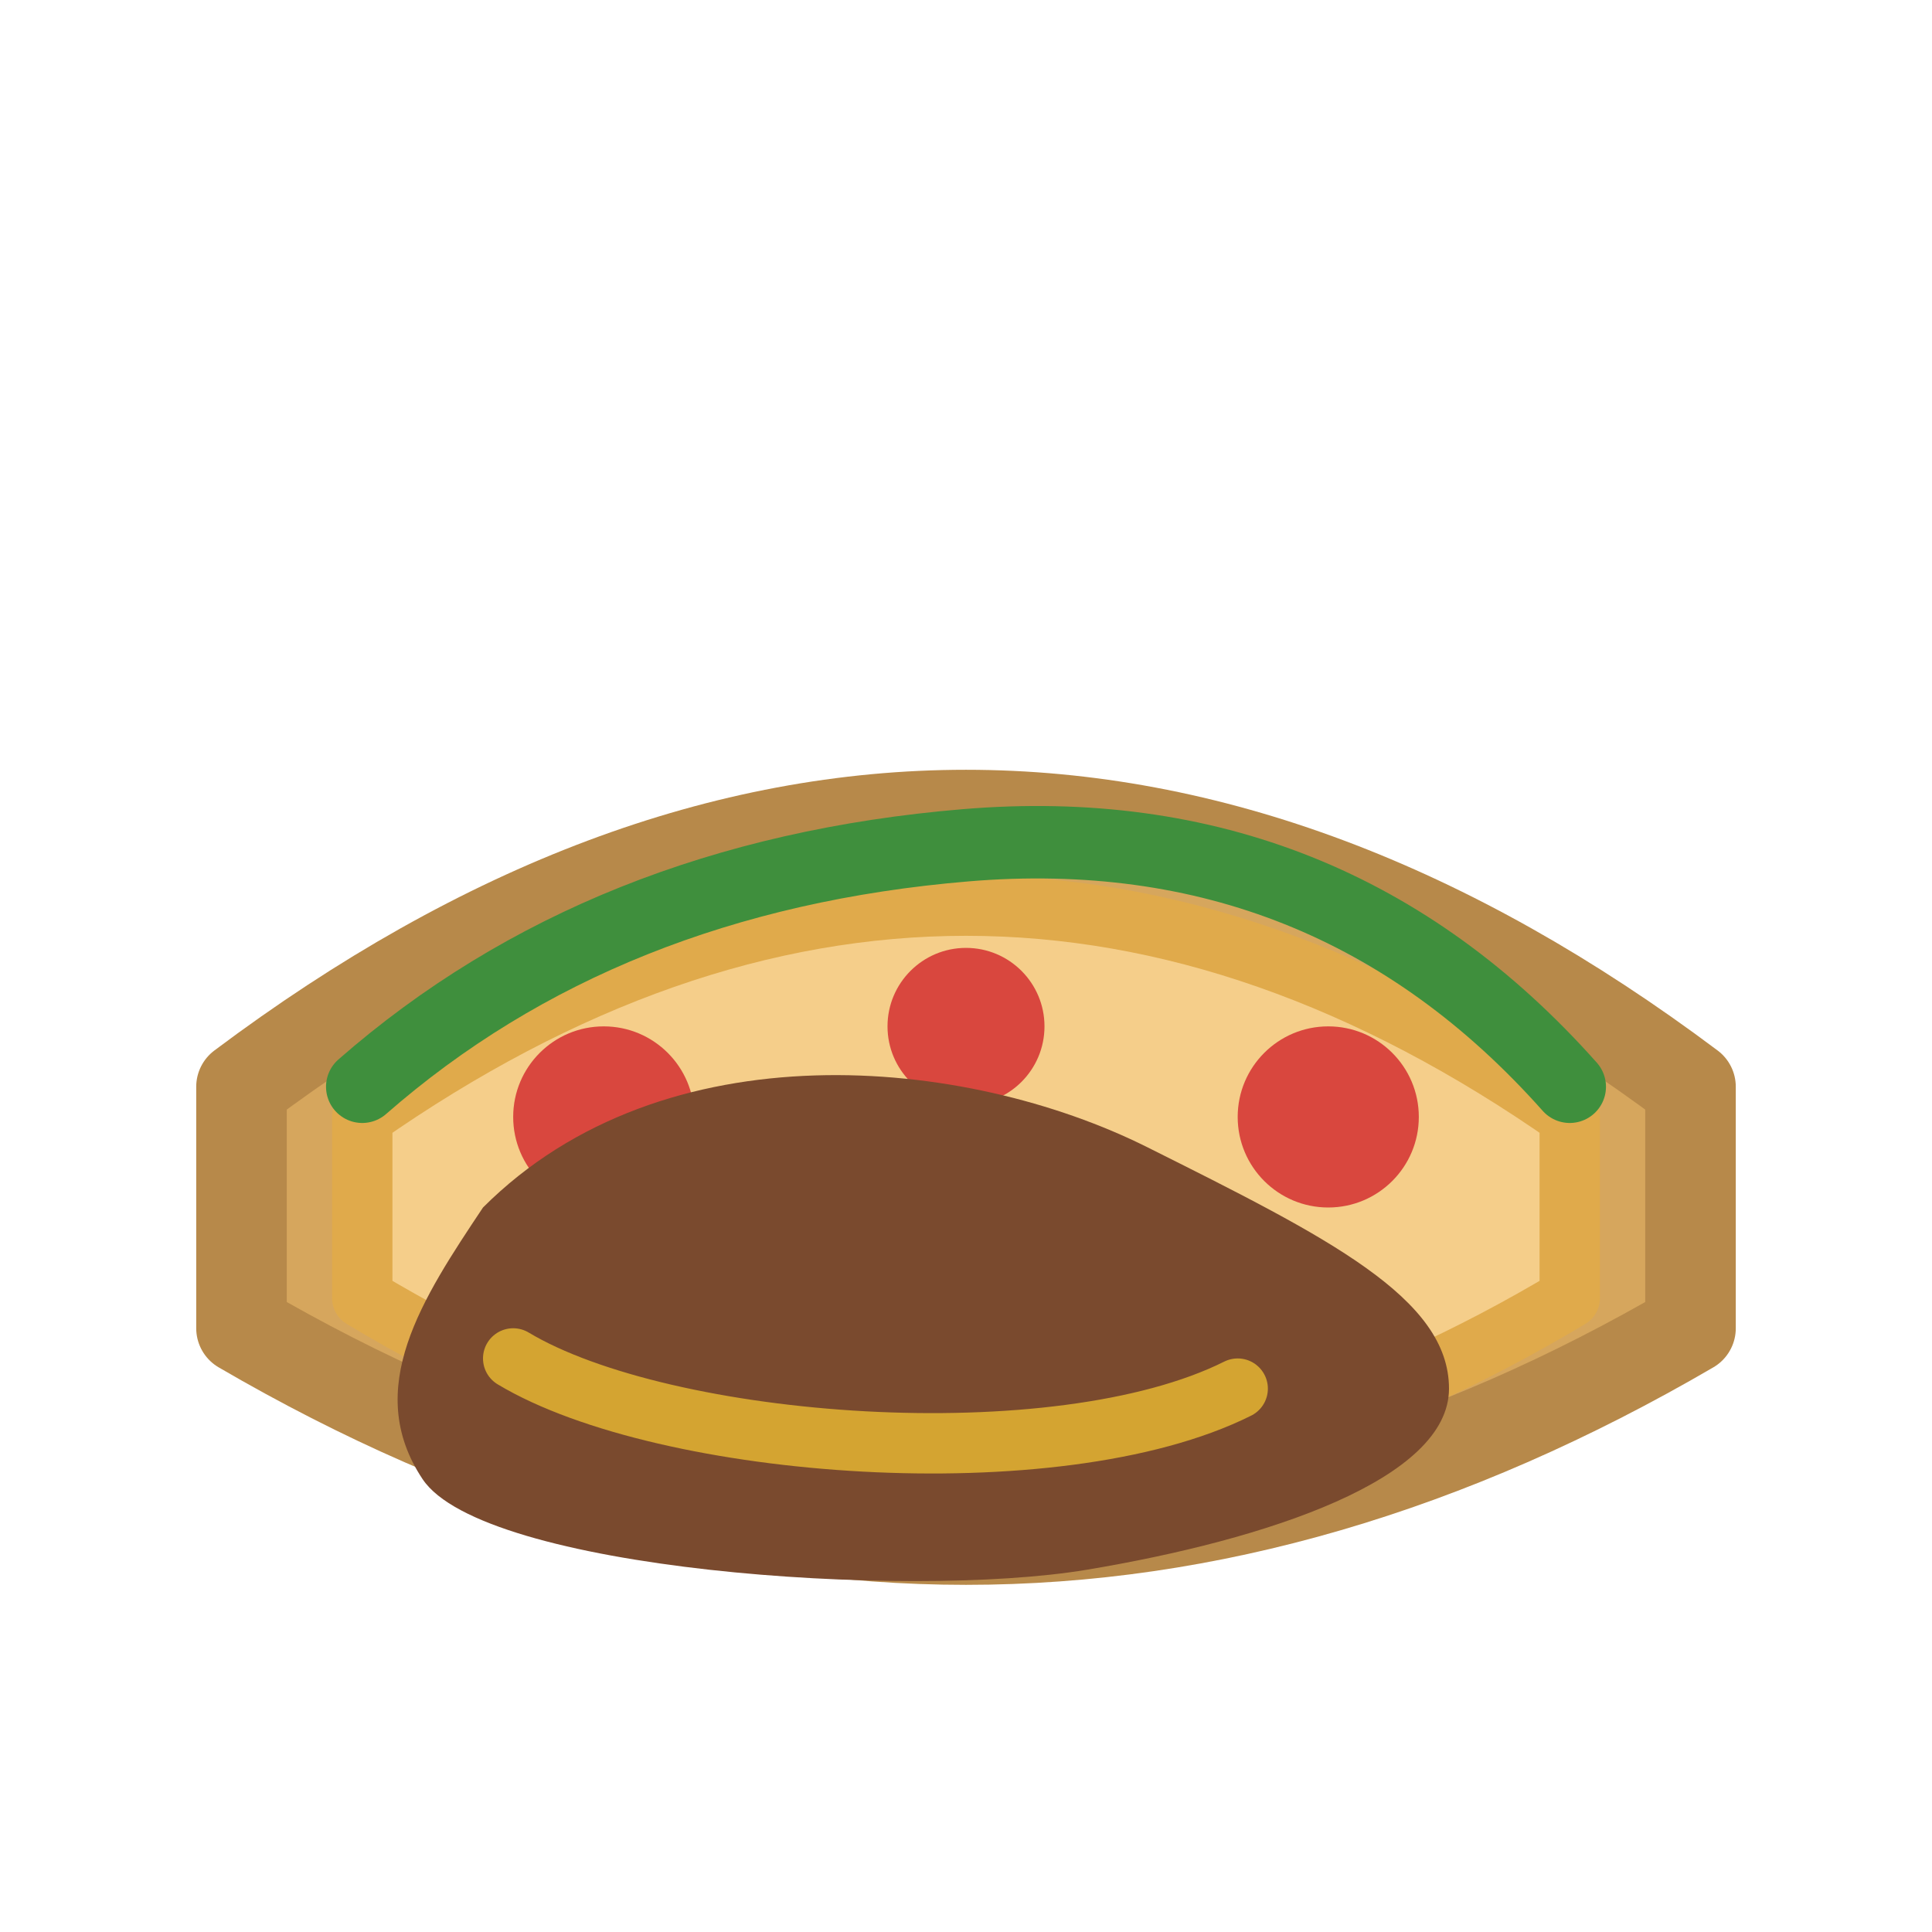
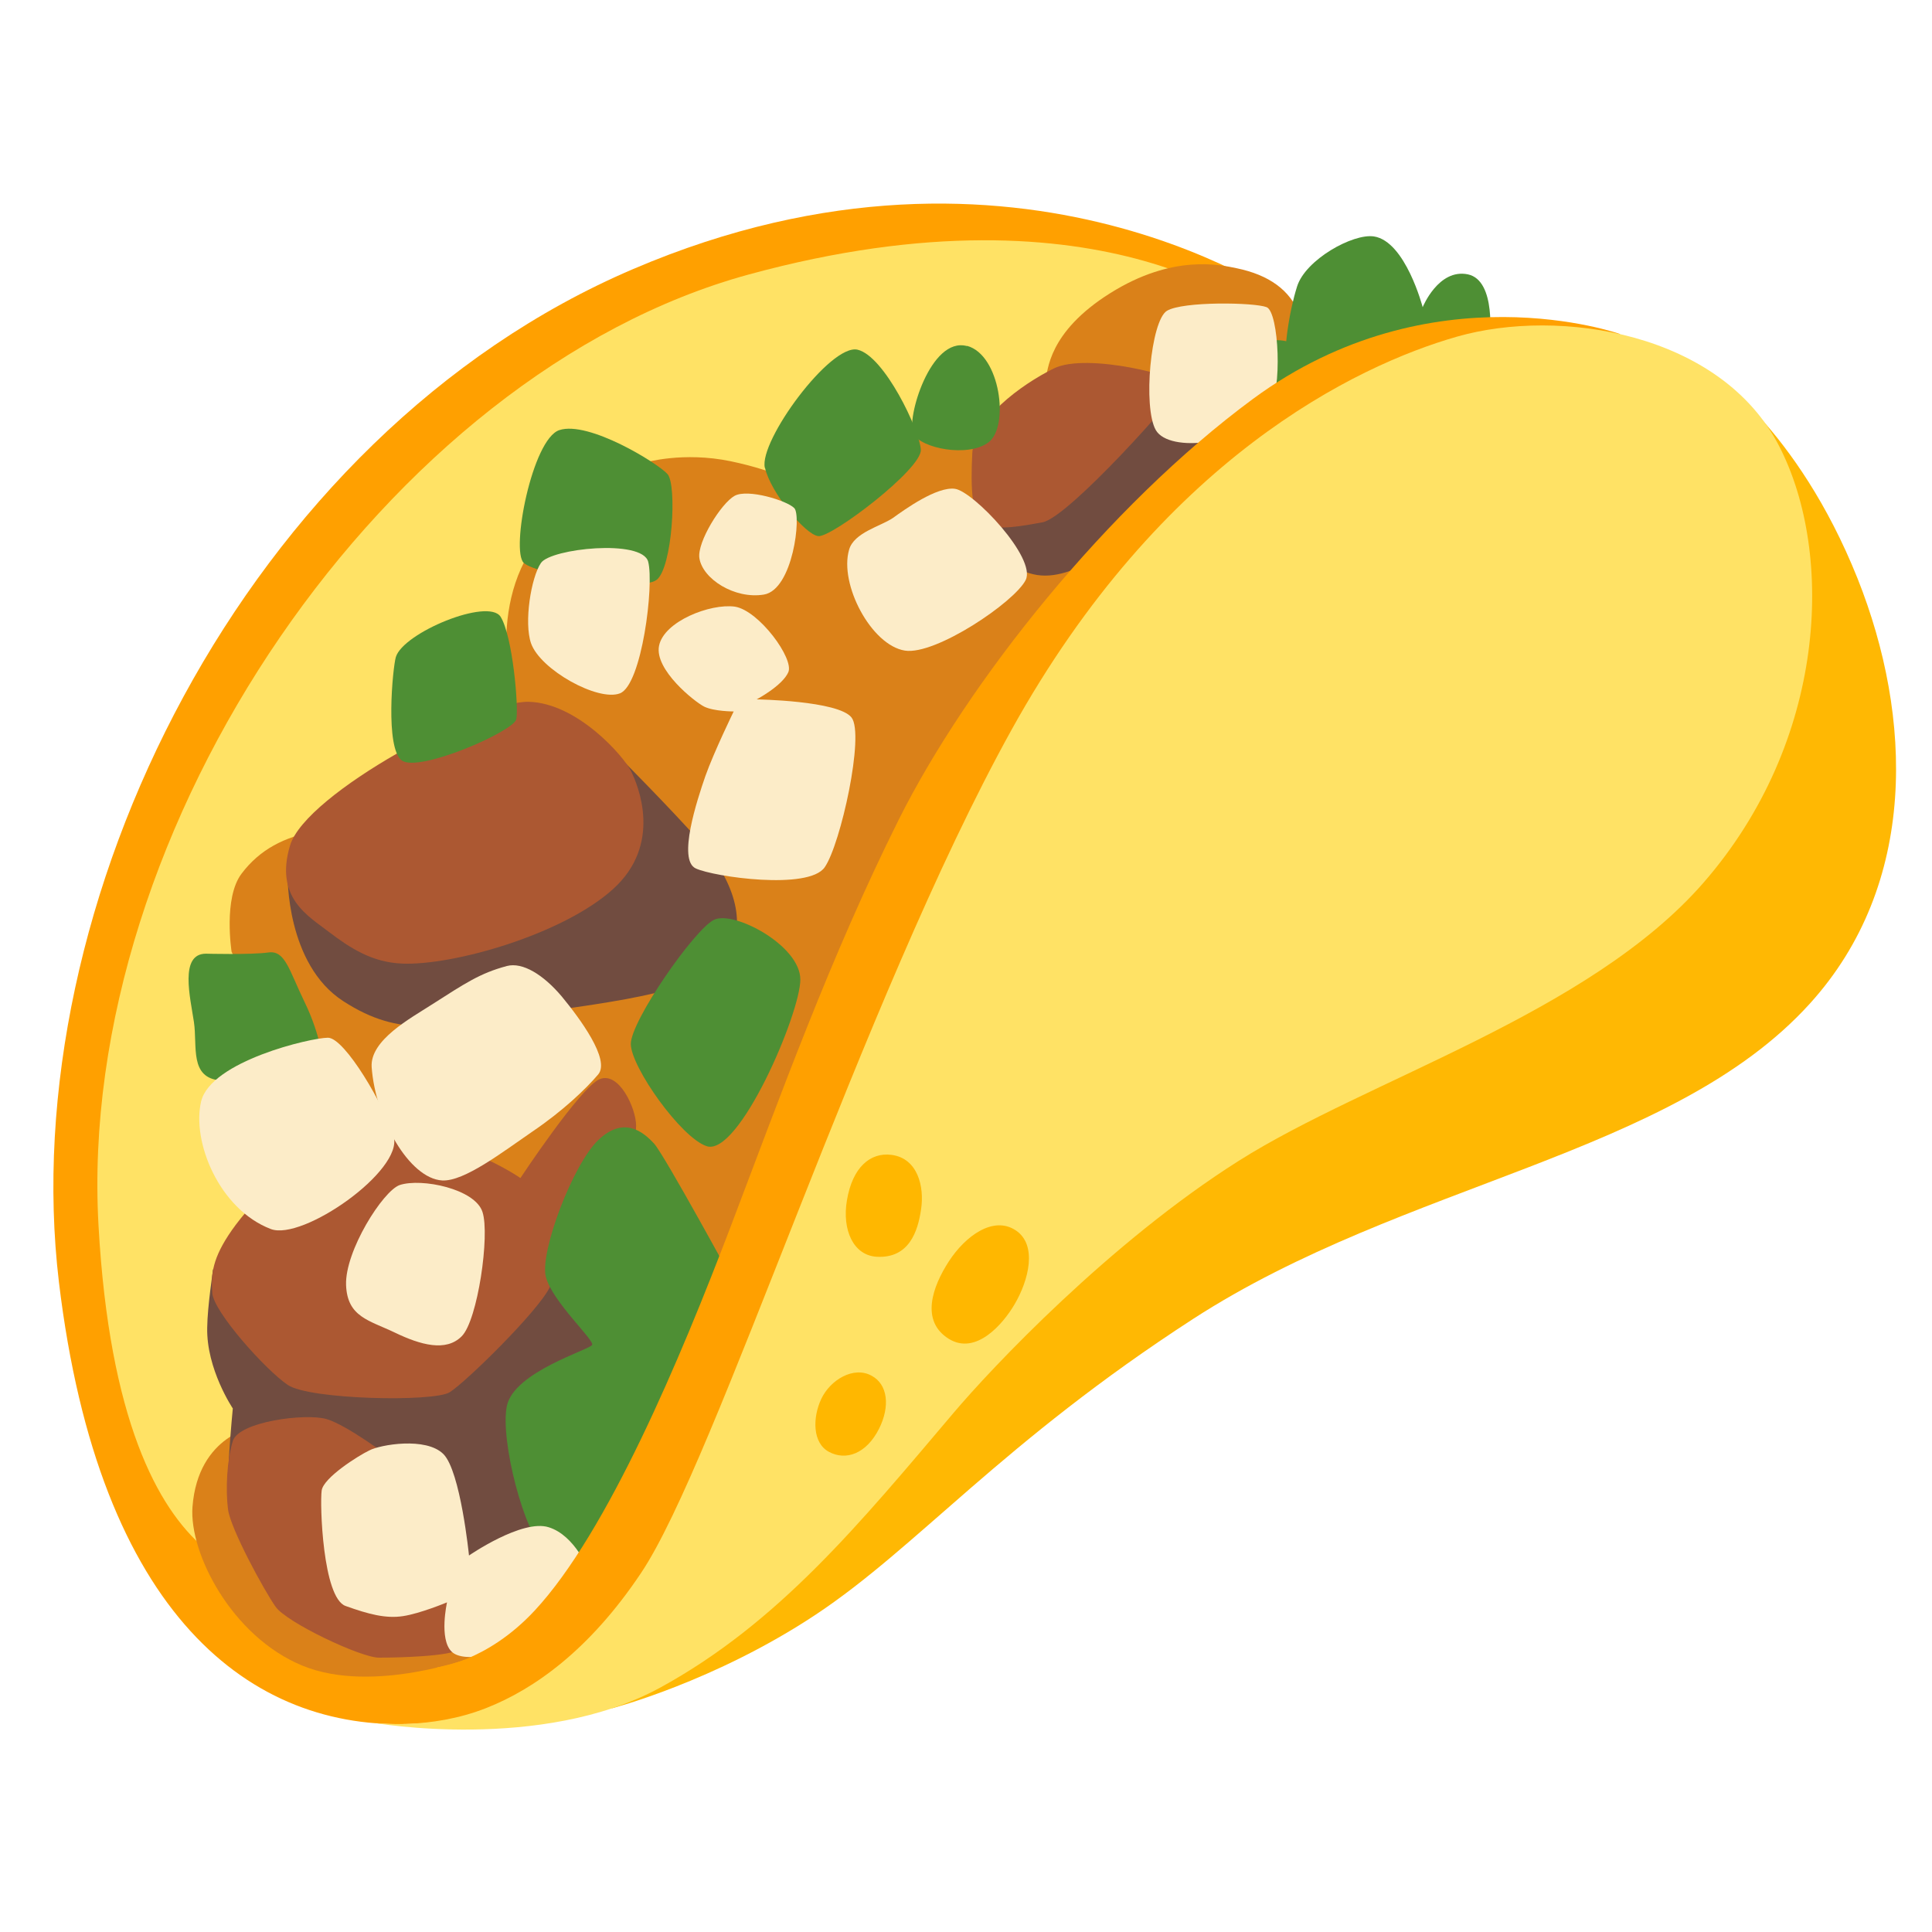
- <svg xmlns="http://www.w3.org/2000/svg" viewBox="0 0 64 64">
-   <path d="M8 36q24-18 48 0v8q-24 14-48 0z" fill="#d6a65d" stroke="#b7894a" stroke-width="3" stroke-linejoin="round" />
-   <path d="M12 37q20-14 40 0v6q-20 12-40 0z" fill="#f5ce8a" stroke="#e0aa4b" stroke-width="2" stroke-linejoin="round" />
-   <path d="M12 36q8-7 20-8t20 8" fill="none" stroke="#3f8f3d" stroke-width="2.4" stroke-linecap="round" />
-   <circle cx="20" cy="37" r="3" fill="#d9473e" />
-   <circle cx="32" cy="34" r="2.6" fill="#d9473e" />
-   <circle cx="44" cy="37" r="3" fill="#d9473e" />
-   <path d="M16 40c6-6 16-5 22-2s10 5 10 8-6 5-12 6-20 0-22-3 0-6 2-9z" fill="#7a4a2e" />
-   <path d="M17 45c5 3 18 4 24 1" fill="none" stroke="#f1c232" stroke-width="2" stroke-linecap="round" opacity="0.75" />
+ <svg xmlns="http://www.w3.org/2000/svg" version="1.2" viewBox="0 0 800 800" width="800" height="800" role="img" aria-label="Taco icon">
+   <style>
+     .a{fill:#ffb803}
+     .b{fill:#ffa000}
+     .c{fill:#ffe265}
+     .d{fill:#da8119}
+     .e{fill:#714c40}
+     .f{fill:#ac5832}
+     .g{fill:#4e8f34}
+     .h{fill:#fcecc8}
+     .i{fill:#ffb700}
+   </style>
+   <path class="a" d="m278.5 662.6l-25.2 44.8c0 0 42.6-11 84.6-38.9 42-27.9 77-71.1 156.2-122.4 87.5-56.6 198.2-67.5 255.3-130.5 44.9-49.5 42.6-118.7 19.8-176-25.1-62.8-61.9-86.2-61.9-86.2z" />
+   <path class="b" d="m601.3 203.4c4.7-3.5-65.2-76.9-65.2-76.9 0 0-113.1-83.9-273.9-15.1-160.8 68.7-256.4 263.4-237.8 419.5 16.6 138.5 79.8 185.9 146.7 182.9 103.7-4.7 155.6-73.5 155.6-73.5z" />
+   <path class="c" d="m525.4 132.9c0 0-66.3-60-215.5-19.2-149.1 40.8-278.5 228.4-269.1 393.9 9 161 80.4 145.7 80.4 145.7 0 0 202.7-318.1 208.6-322.8 5.8-4.7 195.6-197.6 195.6-197.6z" />
+   <path class="d" d="m196.4 686c0 0-41.8 15.8-71.2 3.7-29.3-12.1-46.9-46.6-45.5-65.7 2.3-30.1 26.3-33.4 26.3-33.4l44-81.3-54.1-115.2c0 0-3.5-22.2 4.1-32.3 7.6-10.1 17.7-15.2 30.8-17.7 13.1-2.5 82.9-48.5 82.9-48.5 0 0-13.7-42.5 9-71.8 22.8-29.3 44.5-32.3 44.5-32.3 0 0 15.7-4.6 35.4-0.5 19.6 4.1 29.3 10.1 29.3 10.1l35.3-23.2 58.2-4.1c0 0 6.5-12.1 7.5-16.2 1-4 1-20 26.8-36.2 25.8-16.2 45.4-11.8 52.5-10.3 13 2.7 22.1 8.9 26 19.4 5.5 15-4.7 71.1-4.7 71.1l-274.7 428z" />
+   <path class="e" d="m199.6 341.8l-80.5 20.6c0 0-0.7 36.9 23.1 52.2 23.7 15.3 40.1 10.6 76.5 5.3 36.4-5.3 75.4-9.5 83.3-24.8 7.9-15.4 0-32.7-12.1-46.5-12.1-13.7-32.9-34.6-32.9-34.6z" />
+   <path class="e" d="m101 532.8l-12.8-7.2c0.1 0-2.3 15.1-2.4 24.1-0.4 17.2 10.6 33.5 10.6 33.5 0 0-3.5 35.5-1.3 41.3 2.1 5.8 104 24.9 104 24.9l33.3-11.1 31.6-108.7-87.1-9.5c0 0-74.3 10.1-75.9 12.7z" />
+   <path class="e" d="m446.1 188.1l-38.1 29.3c0 0 2.9 16.4 19.9 20.4 17 4 38.1-14.9 50.8-25.4 12.7-10.5 38.7-39.9 35.5-43.8-3.3-4-36.3-8-36.3-8z" />
+   <path class="f" d="m431.6 216.3c10.9-1.9 56.8-53.6 57.6-56.9 0.7-3.2-39.1-13.7-52.9-6.8-13.7 6.8-33 21-33.7 35.1-0.7 14.1-0.4 27.5 5.5 29.7 5.7 2.2 15.2 0.4 23.5-1.1z" />
+   <path class="f" d="m166.5 399c21.2 0.9 66.6-12.1 87.3-30.8 20.6-18.6 10.5-42.8 7.5-48.9-3-6.1-22.2-28.2-42.4-28.7-20.2-0.5-92.3 37.8-98.8 59.5-6.5 21.7 7.6 29.2 16.1 35.8 8.6 6.5 17.7 12.6 30.3 13.1z" />
+   <path class="f" d="m259.3 484.2c0 0 4.1-11.1 4.1-18.1 0-7.1-7.1-22.7-15.2-19.2-8 3.5-32.7 40.9-32.7 40.9 0 0-28.3-19.7-59-17.2-30.8 2.6-52.4 27.3-60.5 38.8-8.1 11.6-8.7 18.3-8.1 26 0.5 7.8 22.2 32 31.3 38.1 9.1 6.1 60.5 7.1 67 3 6.6-4.1 36.4-33.3 41.4-43.4 5.1-10 31.7-48.9 31.7-48.9z" />
+   <path class="f" d="m161.9 603.8c0 0-18.1-13.7-26.7-16.2-8.6-2.5-36.3 1-38.8 9.1-2.5 8.1-3 20.2-2 28.2 1 8.1 15.1 33.9 19.7 40.4 4.5 6.5 35.3 21.1 42.8 21.1 7.6 0 29.8-0.5 33.3-3.5 3.5-3 3.5-20.5-1-35.3-5.1-16.7-27.3-43.8-27.3-43.8z" />
+   <path class="g" d="m163.9 272.1c-1.3 4.5-4.5 37.8 2.5 42.8 7.1 5.1 46.4-12.1 47.4-17.1 1-5.1-1.5-34.3-6.5-42.4-5.1-8-40.4 6.6-43.4 16.7z" />
+   <path class="g" d="m231.6 178.1c-11.2 3.7-20.2 50-14.7 55 5.6 5 48.5 12.1 55 7 6.5-5 8.5-39.3 4.5-43.8-4-4.5-32.7-22.2-44.8-18.2z" />
+   <path class="g" d="m616.8 140.8c0 0 3-24.7-9-27.2-12.2-2.5-18.7 13.6-18.7 13.6 0 0-7.1-27.3-20.2-29.3-8.7-1.3-28.3 9.6-31.8 20.7-3.5 11.1-4.5 22.7-4.5 22.7 0 0-16.2-4.1-11.2 12.6 5.1 16.7 10.1 33.8 10.1 33.8 0 0 85.3-47.9 85.3-46.9z" />
+   <path class="g" d="m316.8 193.8c2.2 9.9 16.6 27.7 22.1 28.2 5.6 0.5 42.9-27.8 42.4-35.8-0.5-8.1-15.1-38.8-26.2-41.4-11.2-2.6-40.9 37.8-38.4 48.9z" />
+   <path class="g" d="m400.4 143.3c-15.1-4.1-25.2 30.2-22.2 36.3 3 6 22.7 10 31.2 3.5 8.6-6.6 4.8-36.2-9-39.9z" />
+   <path class="g" d="m292.6 474.6c13.3 4.5 38.8-54.9 38.8-69 0-14.2-27.8-28.8-35.8-24.7-8.1 4-34.4 41.8-34.4 51.4 0.1 9.6 20.8 38.8 31.4 42.3z" />
+   <path class="g" d="m304.7 532.6c0 0-29.3-53.9-33.8-59-4.6-5-12.6-11.6-23.2-1.5-10.6 10.2-24.2 46.4-21.7 56.5 2.5 10.2 20.2 26.3 19.2 28.3-1 2-32.3 11.1-35.3 25.2-3 14.1 7.5 53.9 15.6 59.5 8.1 5.5 27.3 0.5 27.3 0.5z" />
+   <path class="g" d="m85.3 394.9c-11.1 0-6.5 18.2-5 28.3 1.5 10-2 23.2 11.1 24.2 13.1 1 42.4-7.6 42.4-7.6 0 0-1-11.1-7.6-24.7-6.6-13.6-8.1-21.7-15.1-20.7-7.1 1-25.8 0.5-25.8 0.5z" />
+   <path class="h" d="m163 470.6c4.1 14.1-37.8 43.4-50.9 38.3-21.4-8.2-32.8-36.3-28.8-52.9 4.1-16.6 45.4-26.3 52.5-26.3 7 0 23.6 28.5 27.2 40.9z" />
+   <path class="h" d="m153.9 441.9c1.5 21.2 15.5 46.1 29.2 46.9 9.1 0.5 24.9-11.7 37.3-20.2 12.7-8.6 22.2-17.7 27.3-23.7 5.1-6.1-7.6-23.2-15.1-32.3-7.6-9-16.2-14.3-22.7-12.6-11.2 3-17.2 7.1-31.3 16.1-8.5 5.5-25.5 14.6-24.7 25.8z" />
+   <path class="h" d="m143.3 532.1c0.5 13.3 9.6 14.6 20.2 19.7 10.6 5.1 21.2 8.1 27.7 1.5 6.6-6.6 11.7-41.9 8.6-51.4-3-9.6-25.2-14.2-34.3-11.2-6.9 2.4-22.7 27.3-22.2 41.4z" />
+   <path class="h" d="m219.9 266.4c3.9 11 27.8 24.2 36.8 20.7 9.1-3.5 14.2-44.9 11.7-54.5-2.5-9.5-40.3-5.5-44.4 0.5-4.1 6-7.1 24.7-4.1 33.3z" />
+   <path class="h" d="m272.9 267.4c-2 9.9 14.7 23.2 18.7 25.2 4.1 2 12.2 2 12.2 2 0 0-8.1 16.6-11.7 26.7-3.5 10.1-11.6 34.8-4 38.3 7.5 3.5 46.8 9.1 53.4-0.5 6.6-9.5 16.6-54.9 11.1-62-5.5-7-39.3-7.5-39.3-7.5 0 0 10.6-5.6 13.1-11.2 2.6-5.5-12.1-25.6-22.1-27.2-10.2-1.4-29.4 6.1-31.4 16.2z" />
+   <path class="h" d="m289.6 231.1c1.3 8.6 14.6 17.1 26.7 15.1 12.1-2 15.6-32.8 12.6-35.8-3-3.1-19.2-8.1-24.7-5.1-5.6 3.1-15.6 19.2-14.6 25.8z" />
+   <path class="h" d="m351.6 227.6c-4.2 14.3 9.2 39.6 23.1 41.8 12.7 2 45.4-20.1 50-29.2 4.6-9.1-21.7-36.8-29.3-37.8-7.5-1-20.7 8.5-25.7 12.1-5 3.4-16.1 6-18.1 13.1z" />
+   <path class="h" d="m483.2 128.7c-6.7 4.1-10 40-4.6 49.4 5.6 9.6 36.3 6.1 46.9-8.5 5.6-7.7 4.1-40.3-1-42.4-5-2-34.7-2.5-41.3 1.5z" />
+   <path class="h" d="m243.9 650.6c0 0-5.7-14.8-16.7-18.2-11-3.5-33 11.7-33 11.7 0 0-3.5-34.9-10.6-42-7.2-7.2-26.2-3.9-30.7-1.5-4.6 2.2-19 11.3-19.7 16.6-0.8 5.4 0.4 44.4 9.9 47.8 9.5 3.4 16.6 5.3 23.8 4.2 7.2-1.1 18.2-5.7 18.2-5.7 0 0-3.4 15.2 1.9 20.4 5.3 5.3 23.9-0.3 25-1.1 1.2-0.8 31.9-32.2 31.9-32.2z" />
+   <path class="b" d="m225.7 706.6l-44.8-16.2c0 0 20.5-2 40.5-23.5 30.2-32.5 60.3-104.3 81-158.6 20.7-54.4 41.4-112.1 69.8-169 28.5-56.9 86.4-129.7 146.6-174.1 74.1-54.6 152-26.9 152-26.9l-20.1 175.2-347.4 354.3z" />
+   <path class="c" d="m705.3 365.6c51.2-58.7 54.3-136.1 31.6-180.5-24.1-47.5-91.3-57.8-133.6-45.7-42 12-122.4 50.8-184.5 162.9-62.1 112.1-122.2 302.7-153.4 349.1-21.4 32-44.4 48.1-63.9 55.8-23.4 9.3-46.7 6.2-46.7 6.2 0 0 69.3 12.2 118.4-14.5 49.1-26.8 82.7-67.9 121.6-113.8 15.8-18.7 64.8-70.7 118.1-104.4 53.2-33.7 145-60.8 192.4-115.1z" />
+   <path class="i" d="m363.1 520.4c13.3 0.7 17-10.5 18.3-19.7 1.4-9.2-1.3-21.1-12.3-22.5-8.7-1.1-16.1 5.1-18.4 18.8-2.1 12.3 2.7 22.9 12.4 23.4z" />
+   <path class="i" d="m360.8 569.6c-7.4-4-17 1.8-20.7 9.6-3.7 7.8-3.7 18.4 3.2 22 6.9 3.7 15.4 0.9 20.7-9.6 4.6-9.2 3.7-18.4-3.2-22z" />
+   <path class="i" d="m392.9 554.4c-11.9-7.4-6.8-21.6 0-32.1 6.9-10.6 18.4-18.9 27.6-12.9 9.2 6 5.5 20.7-0.4 30.7-4.8 8.2-16 21.2-27.2 14.3z" />
</svg>
